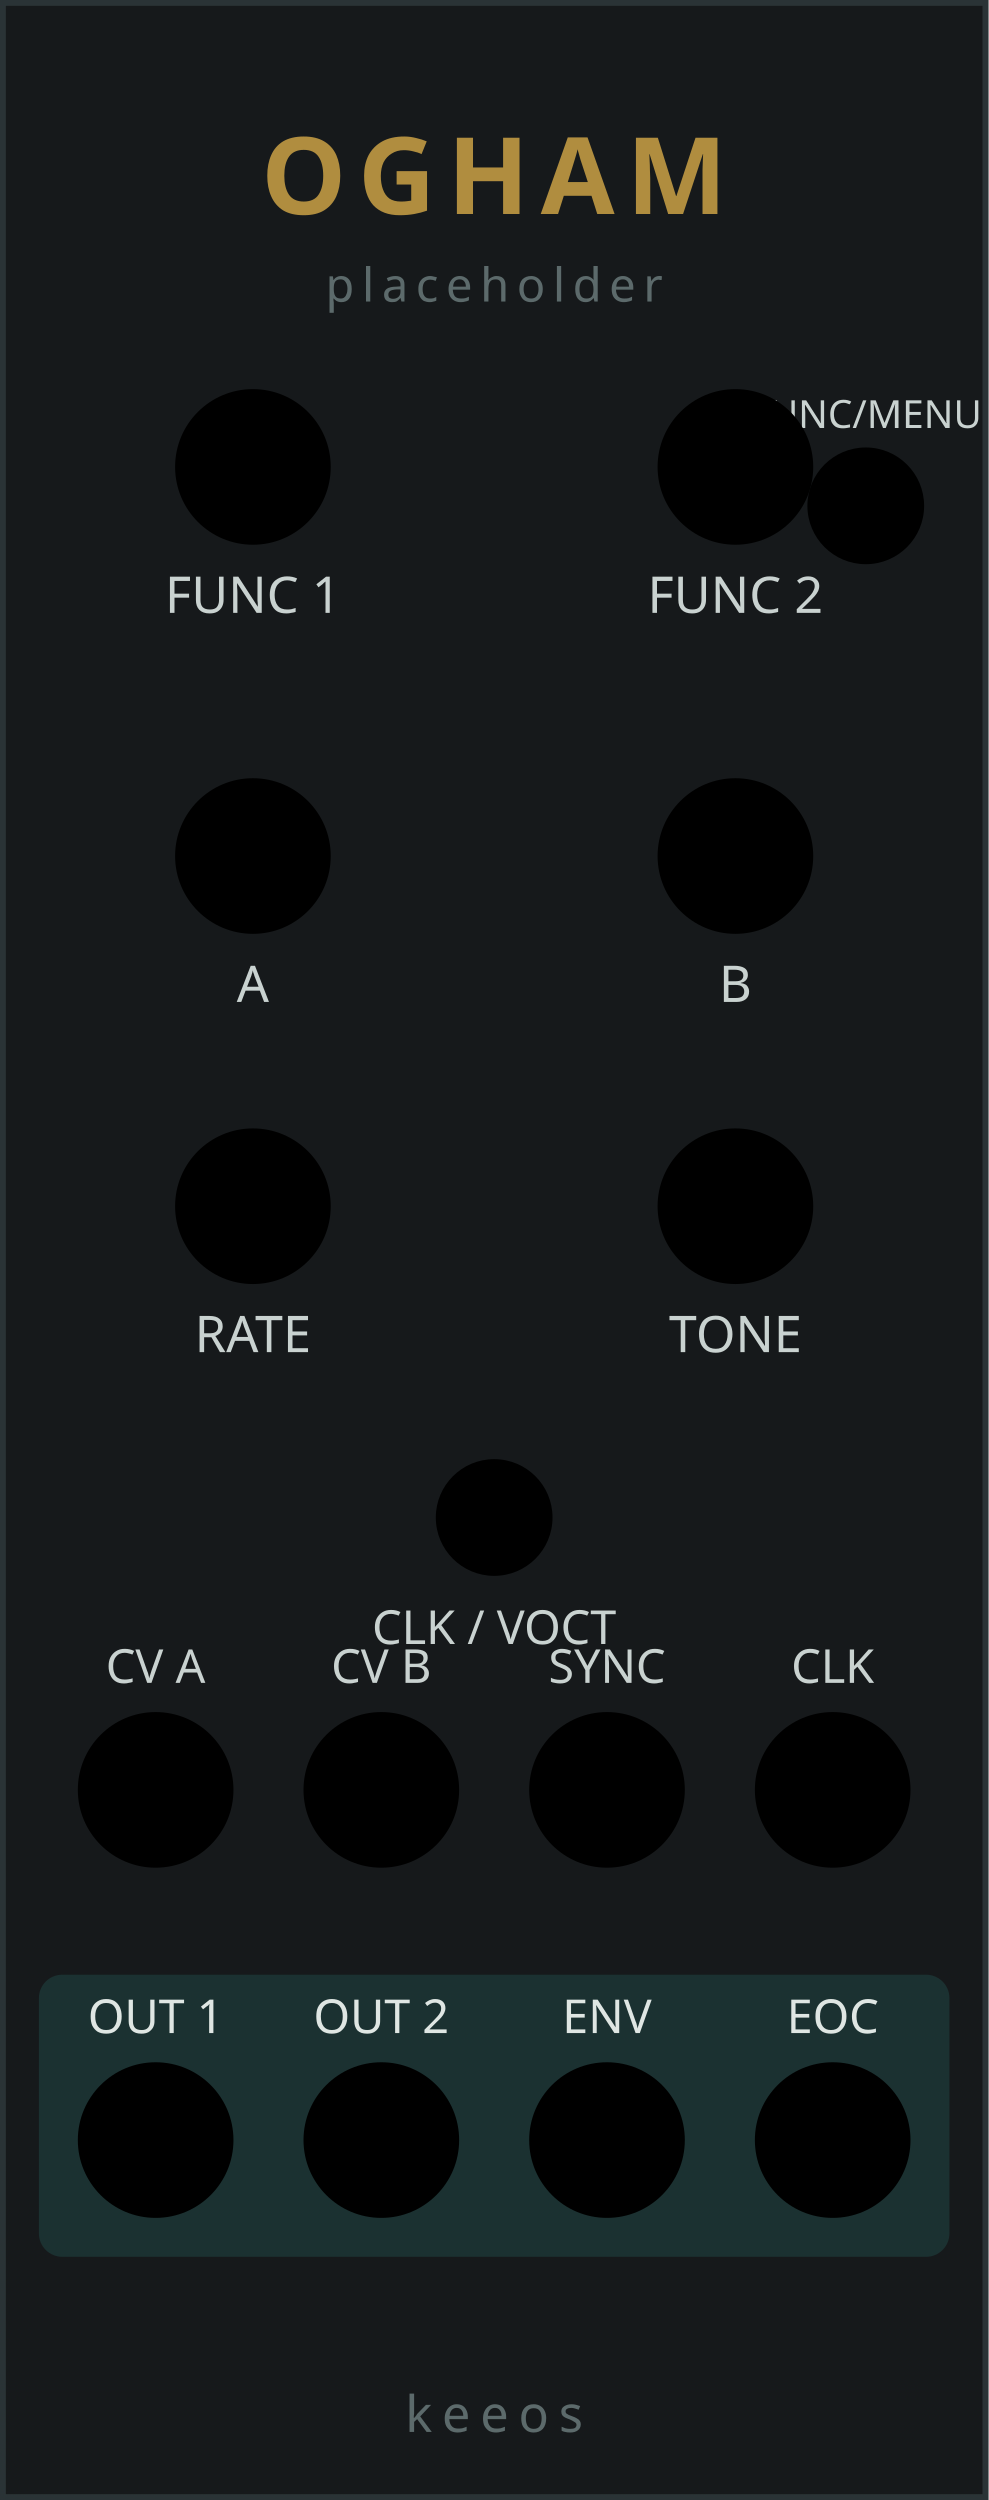
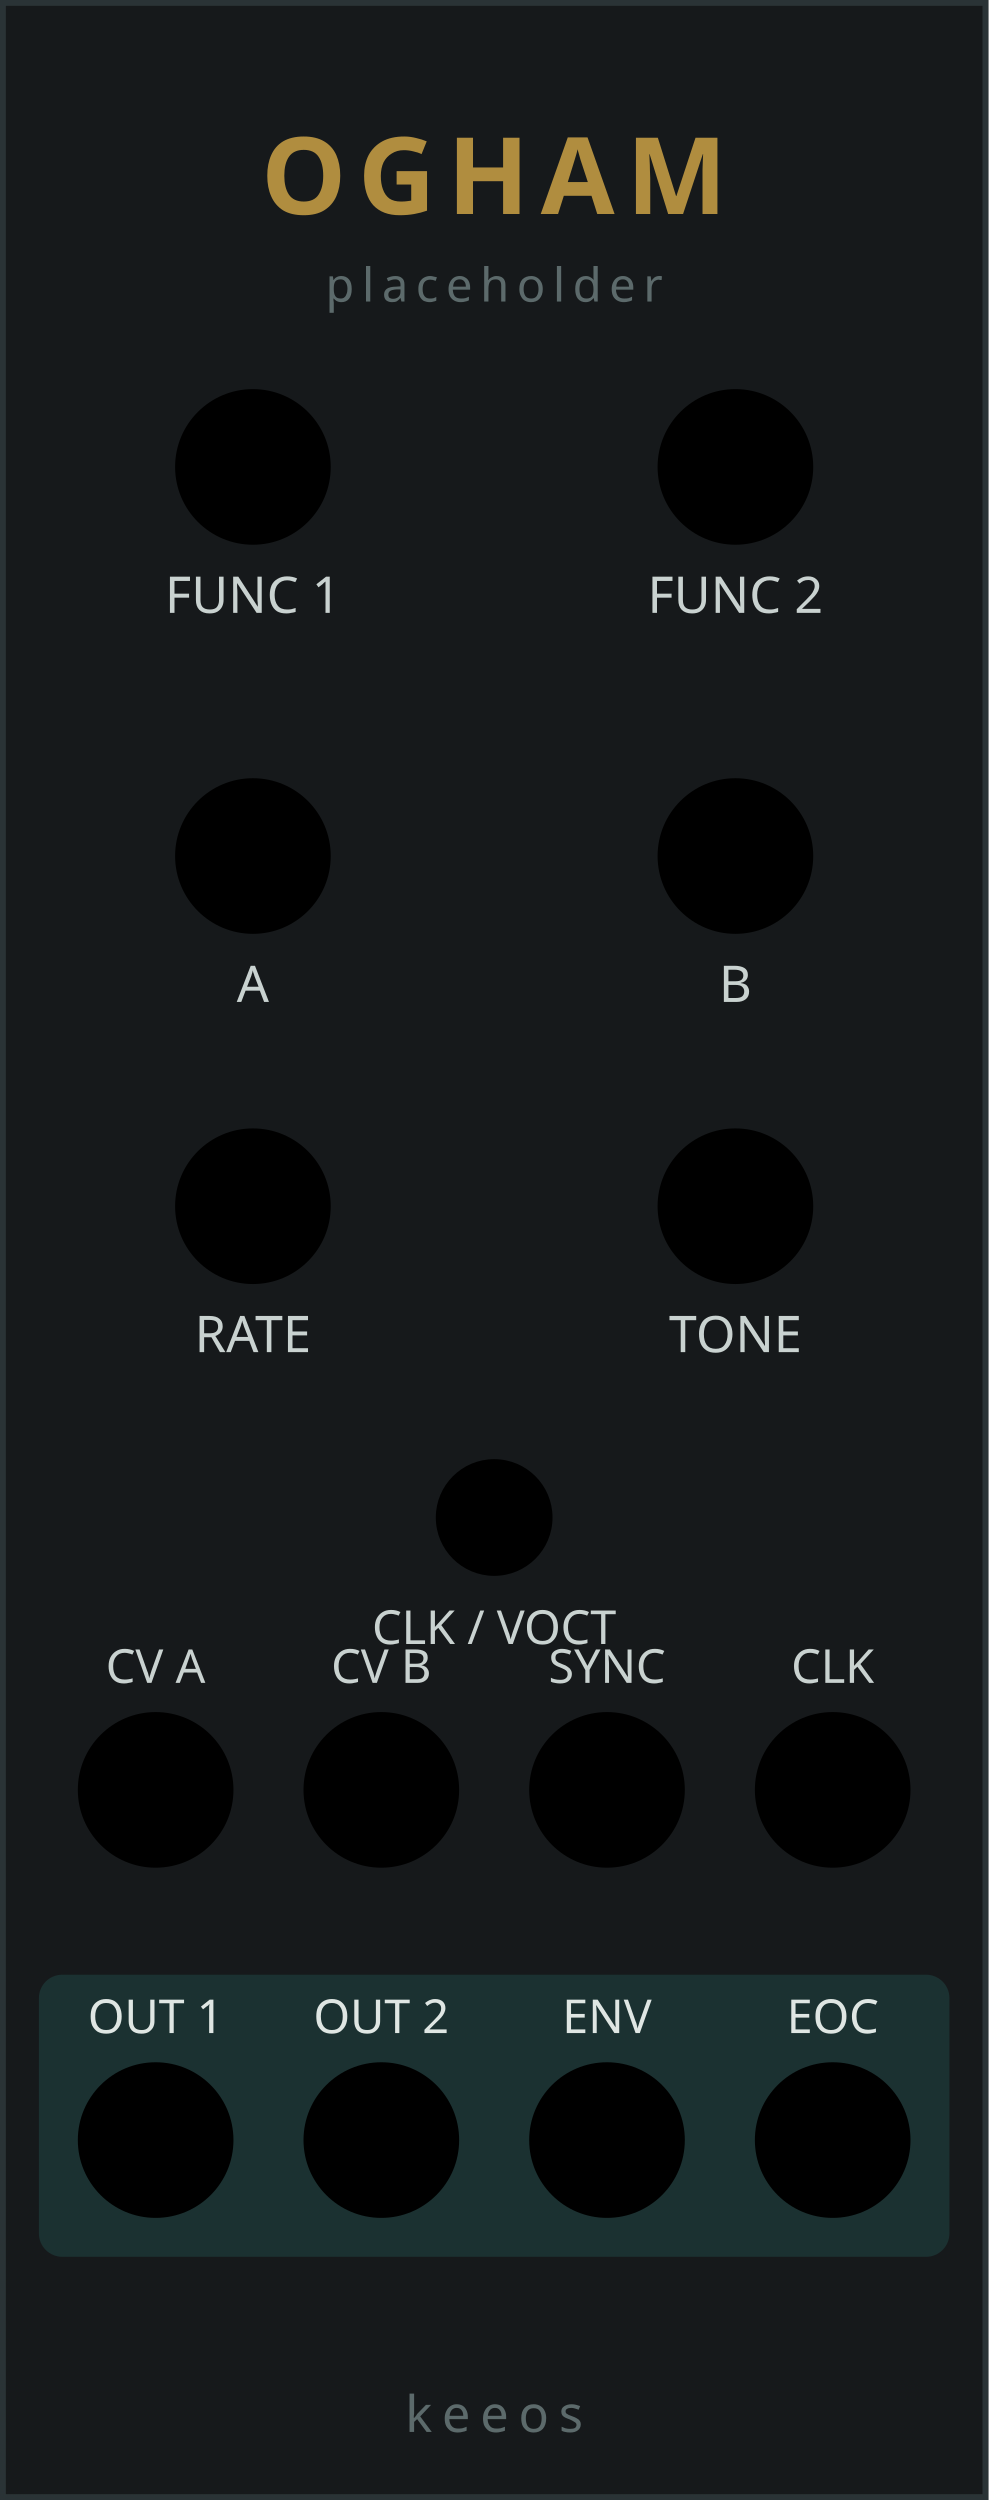
<svg xmlns="http://www.w3.org/2000/svg" width="50.8mm" height="128.5mm" viewBox="0 0 50.8 128.5" version="1.1">
  <g id="panel">
    <rect x="0" y="0" width="50.8" height="128.5" fill="#16191b" />
    <rect x="0.15" y="0.15" width="50.5" height="128.2" fill="none" stroke="#2a3336" stroke-width="0.3" />
    <text x="25.4" y="11" fill="#b08d3f" font-family="sans-serif" font-size="5.5" font-weight="600" text-anchor="middle" letter-spacing="0.6">OGHAM</text>
    <text x="25.4" y="15.5" fill="#5c6a6b" font-family="sans-serif" font-size="2.4" text-anchor="middle" letter-spacing="0.4">placeholder</text>
    <text x="13.0" y="31.5" fill="#c9d2d0" font-family="sans-serif" font-size="2.6" text-anchor="middle">FUNC 1</text>
    <text x="37.8" y="31.5" fill="#c9d2d0" font-family="sans-serif" font-size="2.6" text-anchor="middle">FUNC 2</text>
    <text x="13.0" y="51.5" fill="#c9d2d0" font-family="sans-serif" font-size="2.6" text-anchor="middle">A</text>
    <text x="37.8" y="51.5" fill="#c9d2d0" font-family="sans-serif" font-size="2.6" text-anchor="middle">B</text>
    <text x="13.0" y="69.5" fill="#c9d2d0" font-family="sans-serif" font-size="2.6" text-anchor="middle">RATE</text>
    <text x="37.8" y="69.5" fill="#c9d2d0" font-family="sans-serif" font-size="2.6" text-anchor="middle">TONE</text>
-     <text x="44.5" y="22.0" fill="#c9d2d0" font-family="sans-serif" font-size="2.0" text-anchor="middle">FUNC/MENU</text>
    <text x="25.4" y="84.5" fill="#c9d2d0" font-family="sans-serif" font-size="2.4" text-anchor="middle">CLK / VOCT</text>
    <text x="8.0" y="86.5" fill="#c9d2d0" font-family="sans-serif" font-size="2.4" text-anchor="middle">CV A</text>
    <text x="19.6" y="86.5" fill="#c9d2d0" font-family="sans-serif" font-size="2.4" text-anchor="middle">CV B</text>
    <text x="31.2" y="86.5" fill="#c9d2d0" font-family="sans-serif" font-size="2.4" text-anchor="middle">SYNC</text>
    <text x="42.8" y="86.5" fill="#c9d2d0" font-family="sans-serif" font-size="2.4" text-anchor="middle">CLK</text>
    <rect x="2.0" y="101.5" width="46.8" height="14.5" rx="1.2" fill="#245e5a" opacity="0.35" />
    <text x="8.0" y="104.5" fill="#dfe6e3" font-family="sans-serif" font-size="2.4" text-anchor="middle">OUT 1</text>
    <text x="19.6" y="104.5" fill="#dfe6e3" font-family="sans-serif" font-size="2.4" text-anchor="middle">OUT 2</text>
    <text x="31.2" y="104.5" fill="#dfe6e3" font-family="sans-serif" font-size="2.4" text-anchor="middle">ENV</text>
    <text x="42.8" y="104.5" fill="#dfe6e3" font-family="sans-serif" font-size="2.4" text-anchor="middle">EOC</text>
    <text x="25.4" y="125" fill="#5c6a6b" font-family="sans-serif" font-size="2.6" text-anchor="middle" letter-spacing="0.5">keeos</text>
  </g>
  <g id="components">
    <circle cx="13.0" cy="24.0" r="4" />
    <circle cx="37.8" cy="24.0" r="4" />
    <circle cx="13.0" cy="44.0" r="4" />
    <circle cx="37.8" cy="44.0" r="4" />
    <circle cx="13.0" cy="62.0" r="4" />
    <circle cx="37.8" cy="62.0" r="4" />
    <circle cx="25.4" cy="78.0" r="3" />
-     <circle cx="44.5" cy="26.0" r="3" />
    <circle cx="8.0" cy="92.0" r="4" />
    <circle cx="19.6" cy="92.0" r="4" />
    <circle cx="31.2" cy="92.0" r="4" />
    <circle cx="42.8" cy="92.0" r="4" />
    <circle cx="8.0" cy="110.0" r="4" />
    <circle cx="19.6" cy="110.0" r="4" />
    <circle cx="31.2" cy="110.0" r="4" />
    <circle cx="42.8" cy="110.0" r="4" />
  </g>
</svg>
